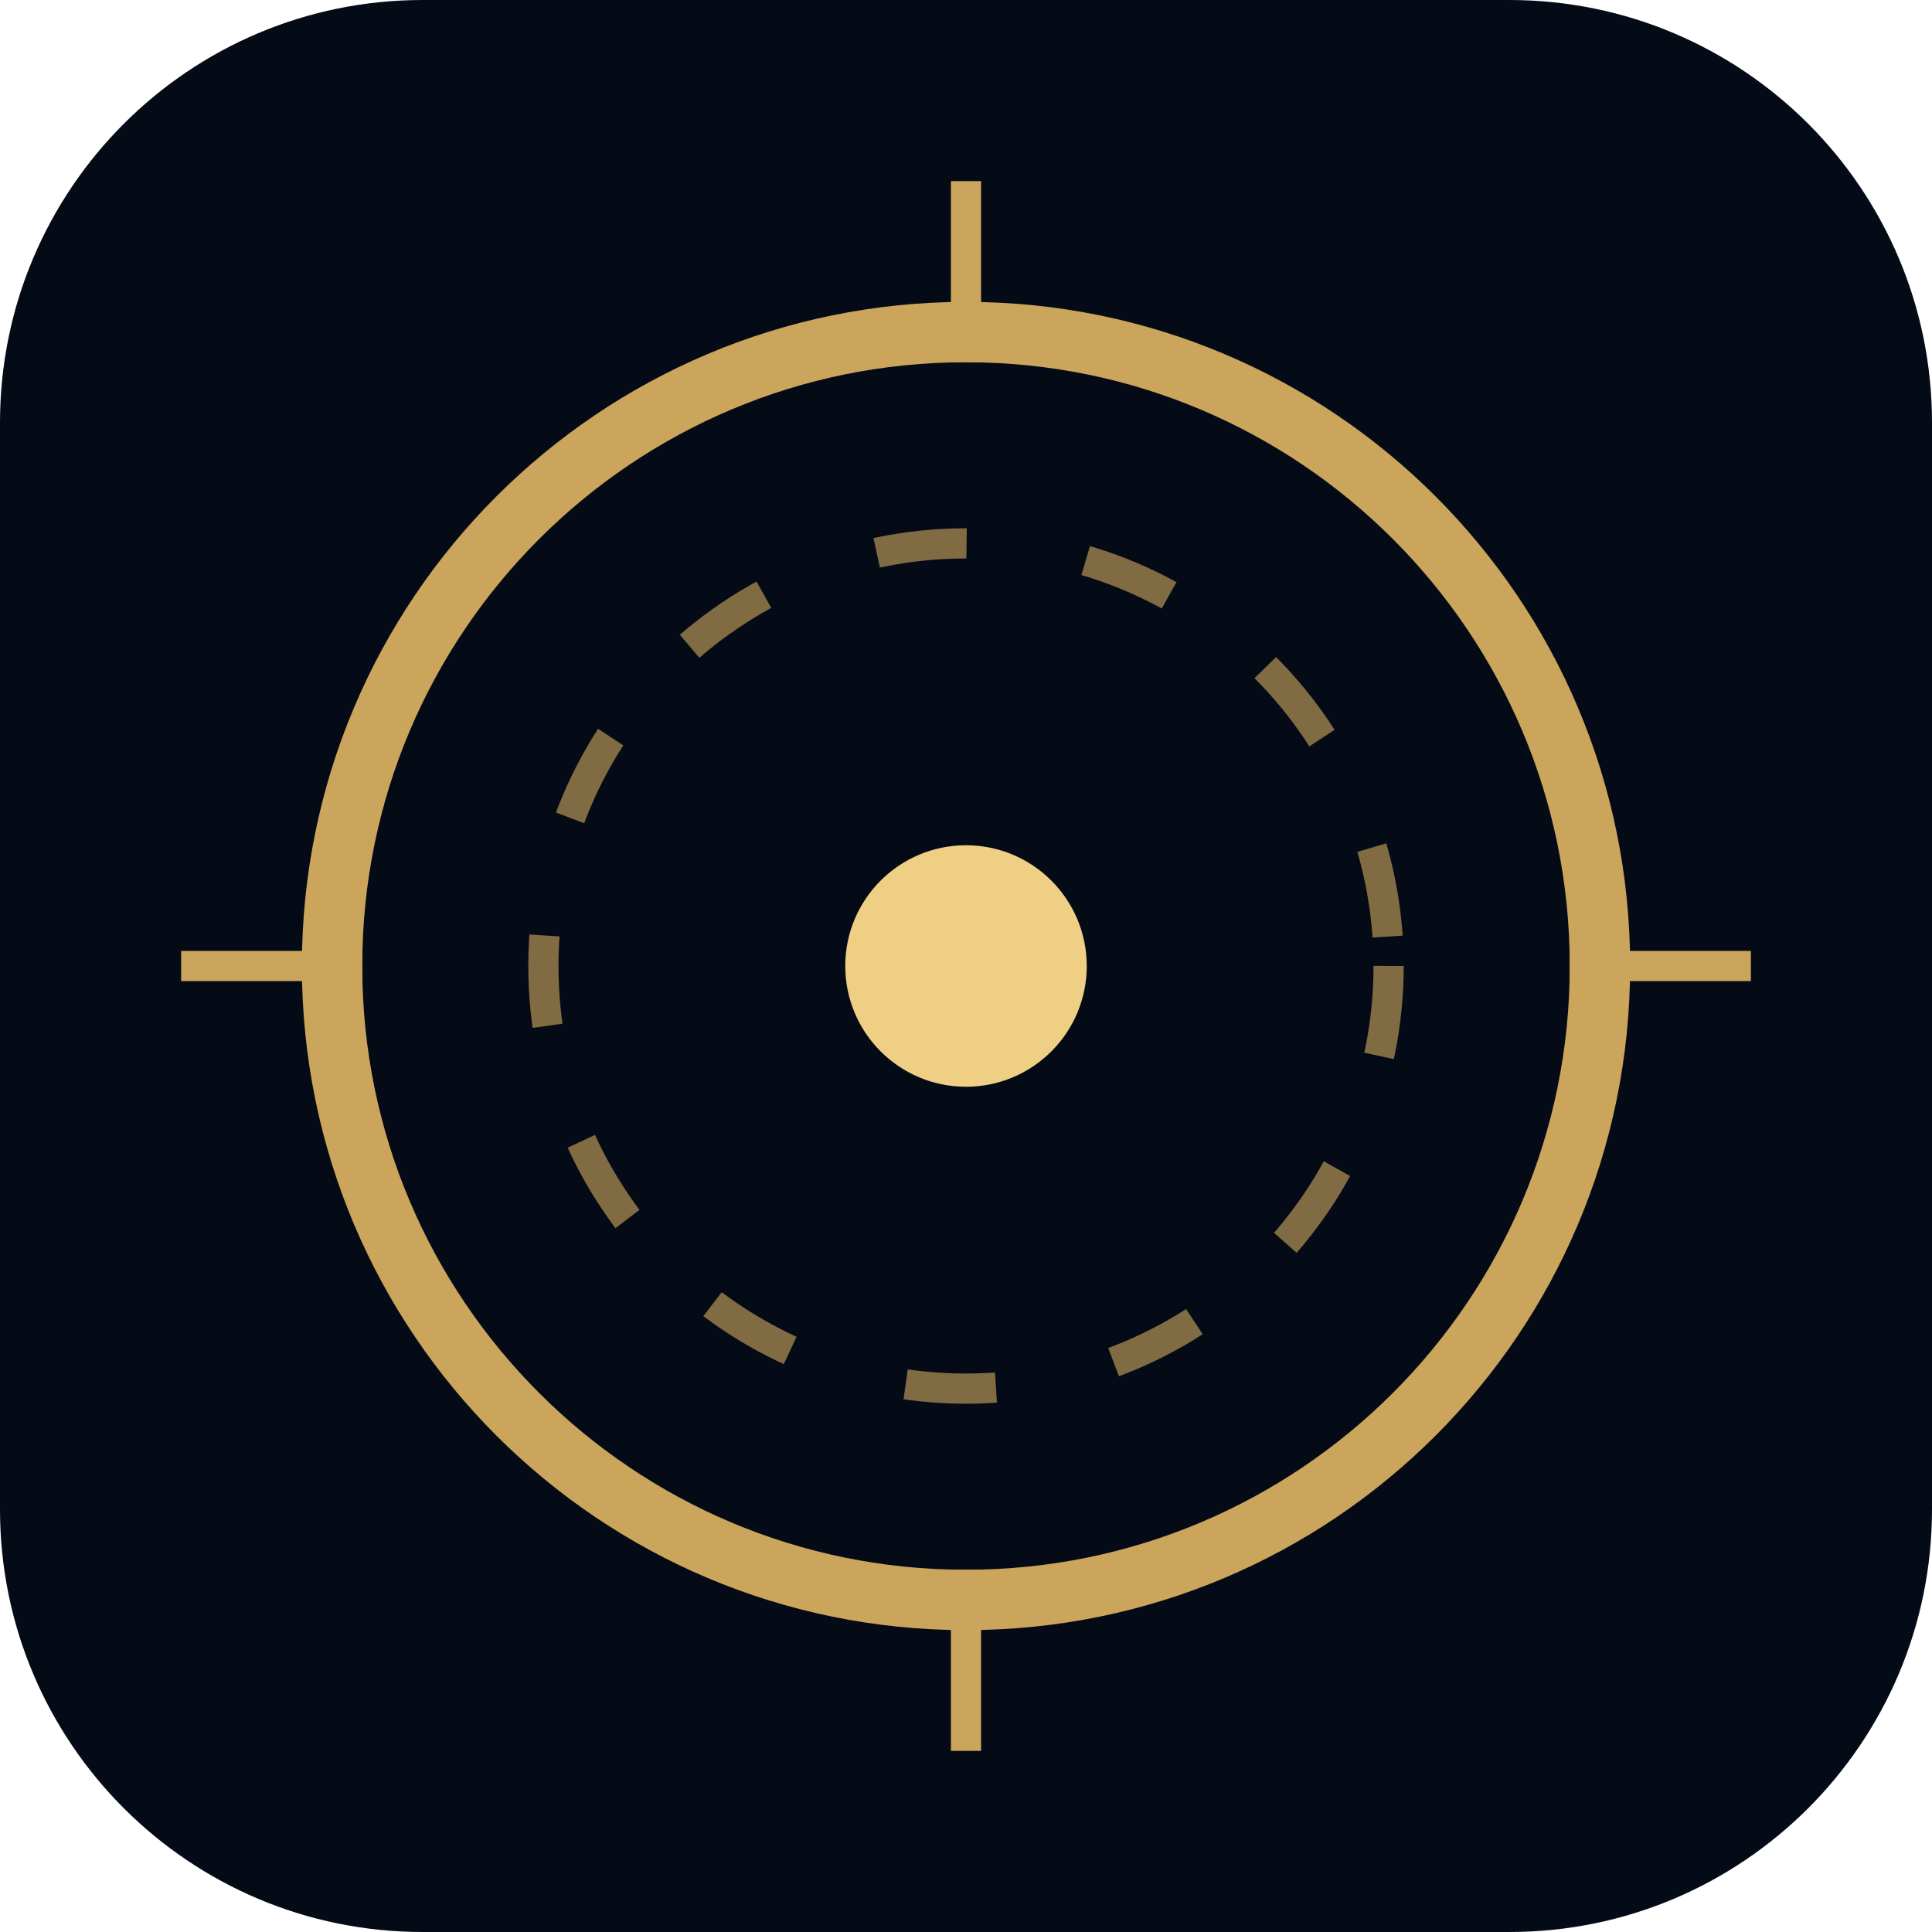
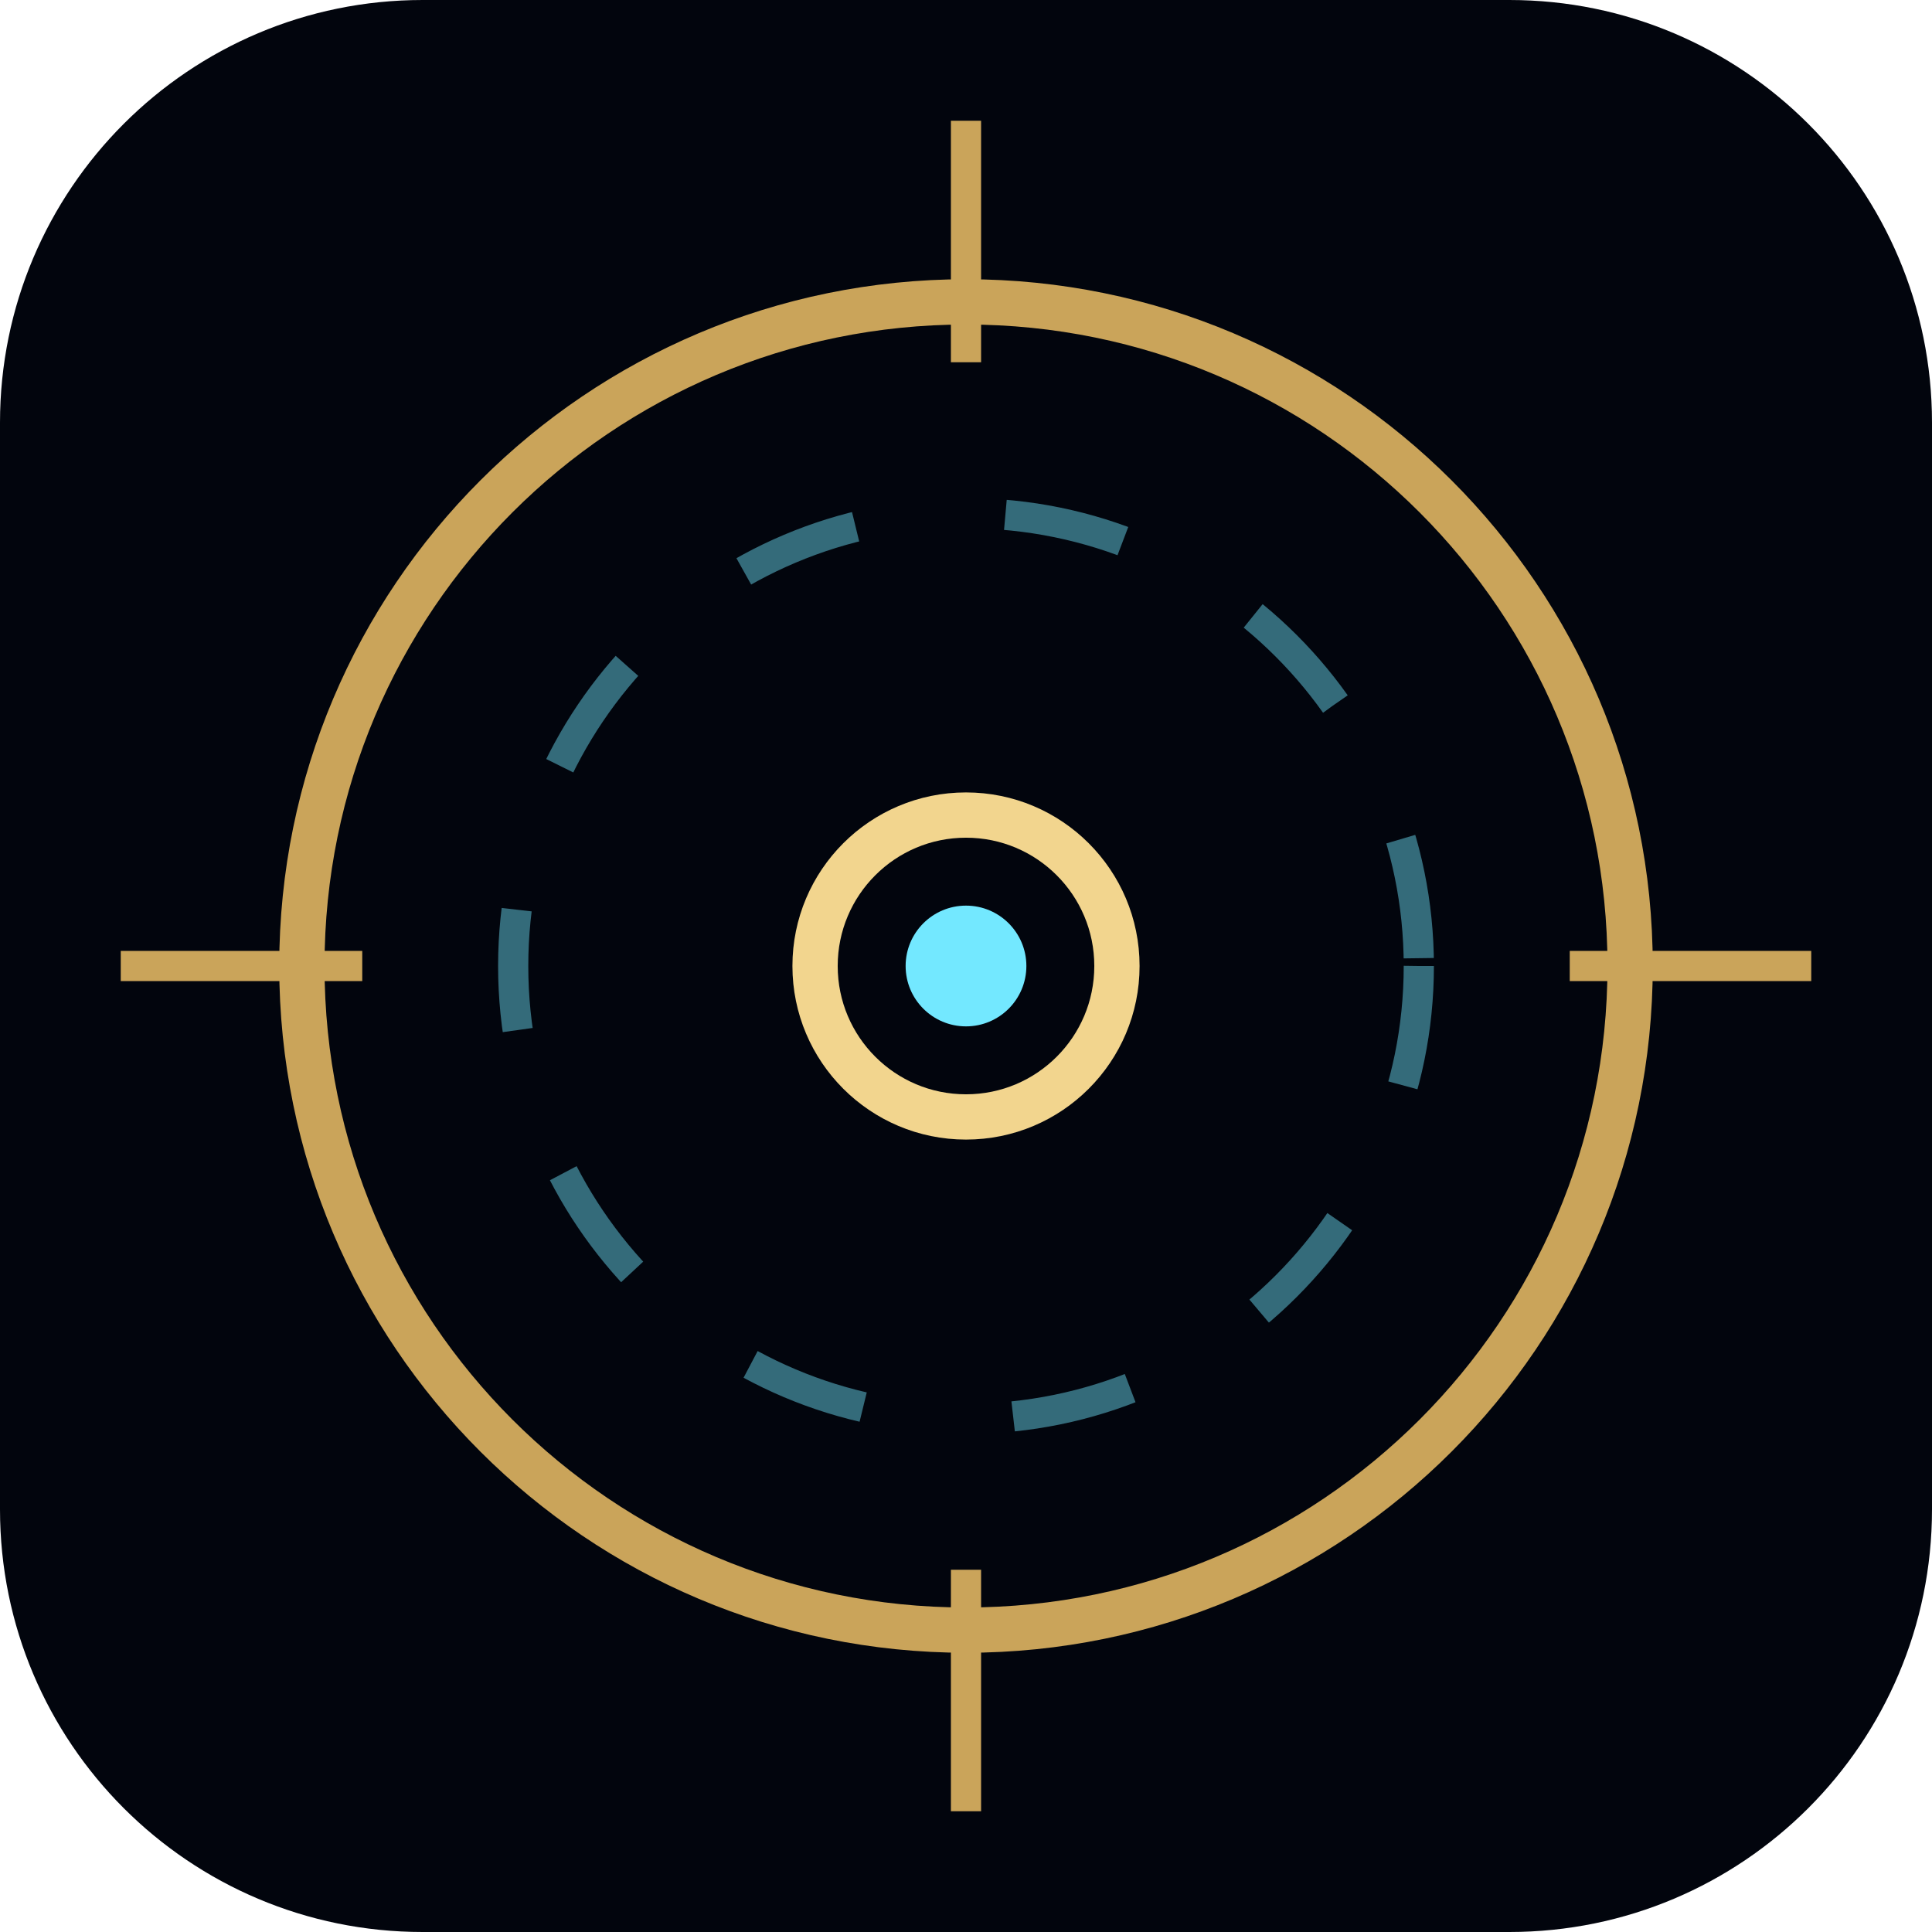
<svg xmlns="http://www.w3.org/2000/svg" viewBox="0 0 64 64">
-   <rect width="64" height="64" rx="14" fill="#050b16" />
-   <circle cx="32" cy="32" r="21" fill="none" stroke="#caa55b" stroke-width="2" />
-   <circle cx="32" cy="32" r="14" fill="none" stroke="#806b42" stroke-width="1" stroke-dasharray="3 4" />
-   <circle cx="32" cy="32" r="4" fill="#efcf83" />
-   <path d="M32 6v6M32 52v6M6 32h6M52 32h6" stroke="#caa55b" stroke-width="1" />
+   <rect width="64" height="64" rx="14" fill="#02050d" />
+   <circle cx="32" cy="32" r="22" fill="none" stroke="#caa45a" stroke-width="1.5" />
+   <circle cx="32" cy="32" r="15" fill="none" stroke="#73e8ff" stroke-opacity=".45" stroke-width="1" stroke-dasharray="4 5" />
+   <circle cx="32" cy="32" r="5" fill="none" stroke="#f2d58e" stroke-width="1.5" />
+   <circle cx="32" cy="32" r="2" fill="#73e8ff" />
+   <path d="M32 4v8M32 52v8M4 32h8M52 32h8" stroke="#caa45a" stroke-width="1" />
</svg>
